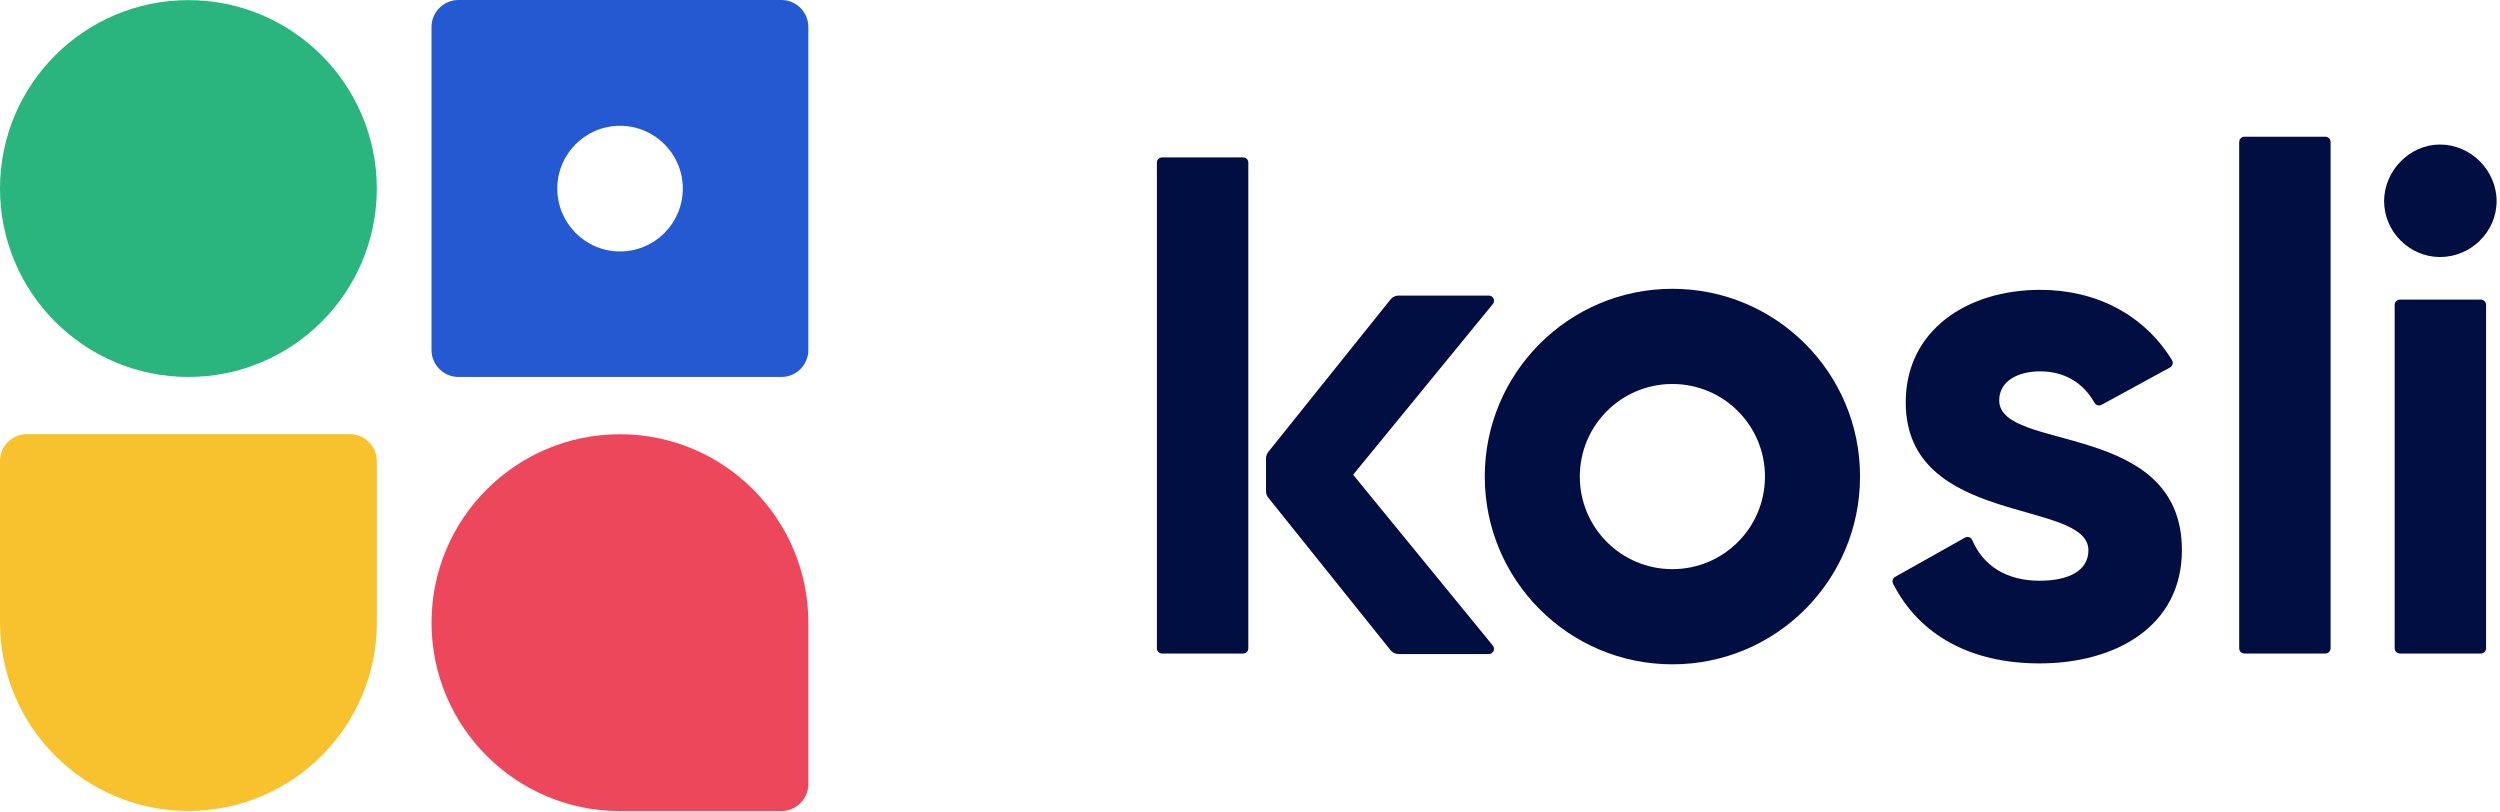
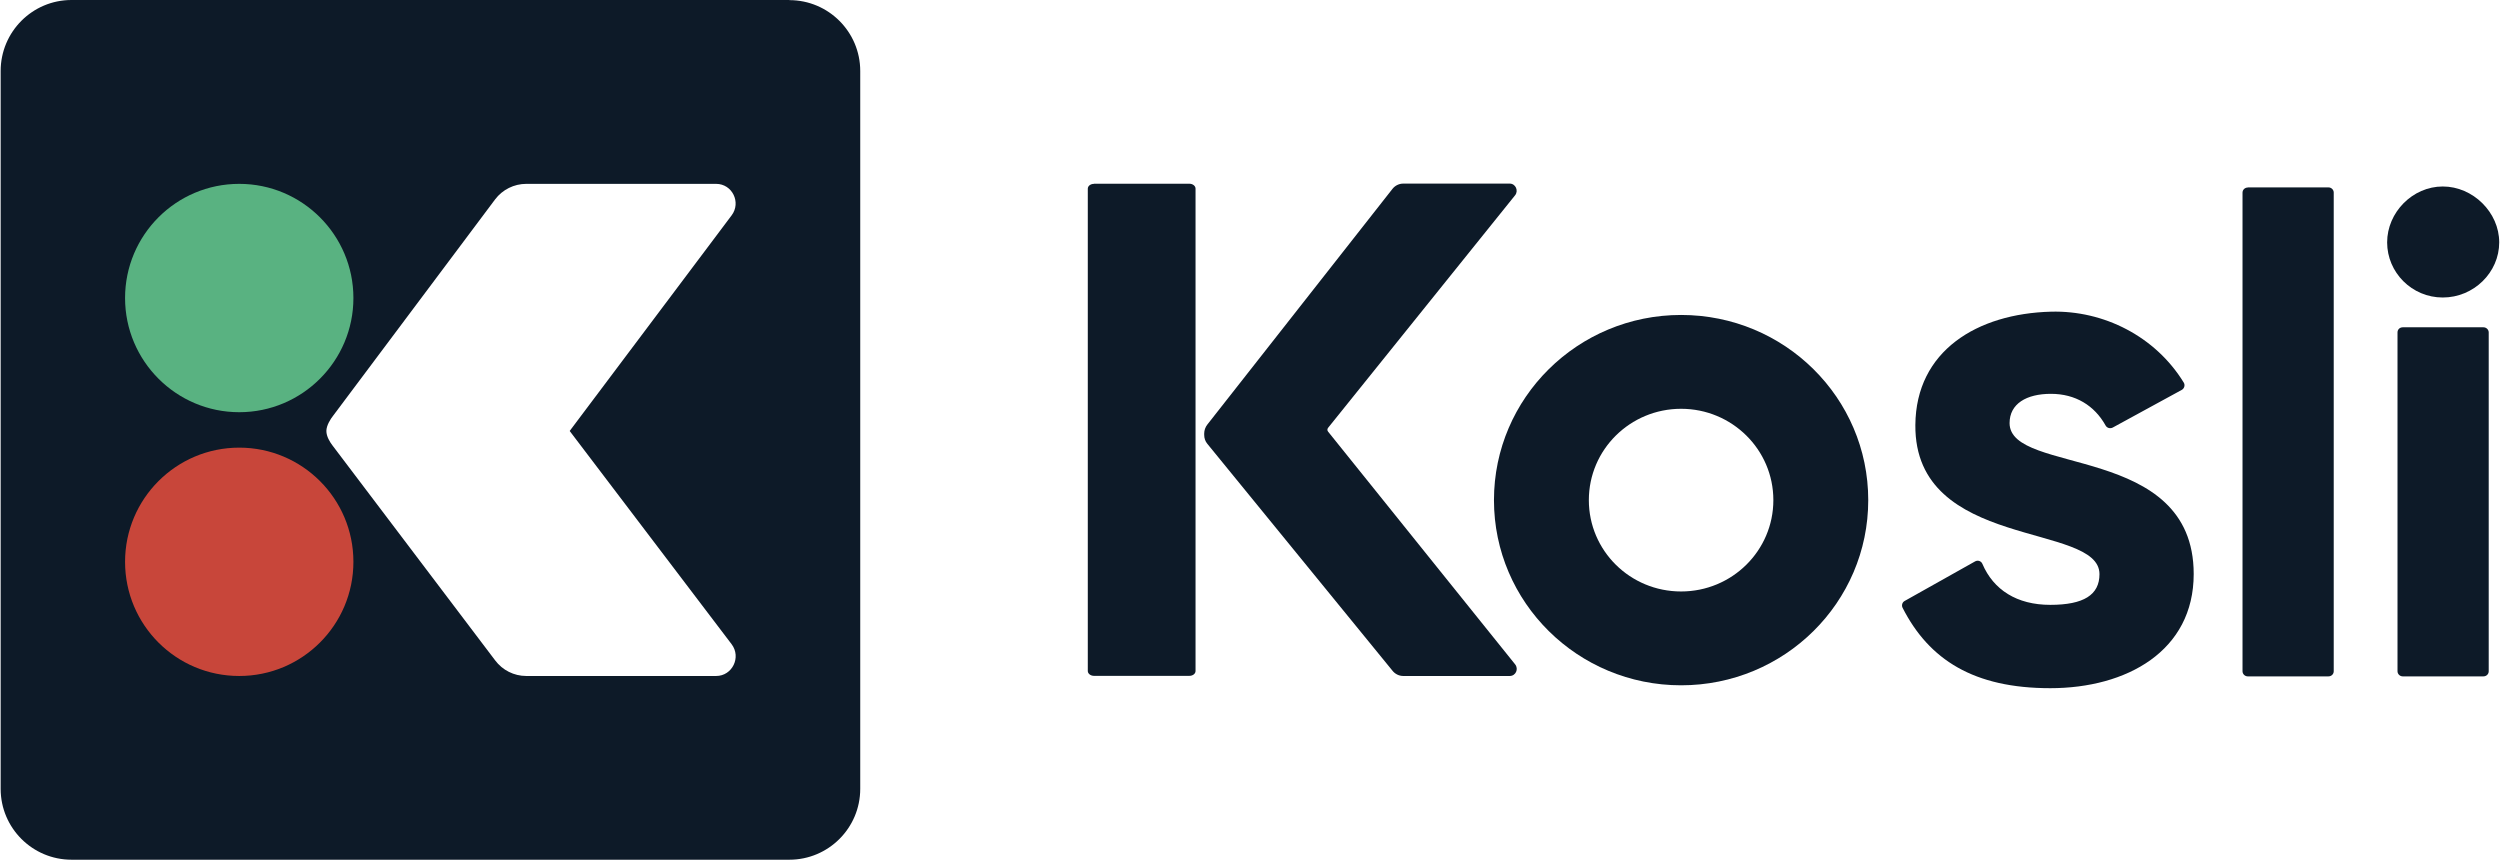
- <svg xmlns="http://www.w3.org/2000/svg" version="1.1" id="Layer_1" x="0px" y="0px" viewBox="0 0 1920 622.9" style="enable-background:new 0 0 1920 622.9;" xml:space="preserve">
-   <style type="text/css">
- 	.st0{fill:#2459D1;}
- 	.st1{fill:#29B57D;}
- 	.st2{fill:#F7C22E;}
- 	.st3{fill:#ED475C;}
- 	.st4{fill:#000E41;}
- </style>
-   <g>
-     <path class="st0" d="M524.4,144.8c0,26.7-21.6,48.3-48.2,48.3c-26.6,0-48.2-21.6-48.2-48.3c0-26.6,21.6-48.2,48.2-48.2   C502.8,96.6,524.4,118.2,524.4,144.8 M620.8,268.8V20.7c0-11.4-9.3-20.7-20.7-20.7h-248c-11.4,0-20.7,9.3-20.7,20.7v248.1   c0,11.4,9.3,20.7,20.7,20.7h248C611.6,289.5,620.8,280.2,620.8,268.8" />
-     <path class="st1" d="M144.7,0.1C64.8,0.1,0,64.9,0,144.8c0,79.9,64.8,144.7,144.7,144.7c79.9,0,144.7-64.8,144.7-144.7   C289.3,64.9,224.6,0.1,144.7,0.1" />
-     <path class="st2" d="M268.7,333.4h-124h-124C9.3,333.4,0,342.7,0,354.1v124v0c0,79.9,64.8,144.7,144.7,144.7   s144.7-64.8,144.7-144.7v0v-124C289.3,342.7,280.1,333.4,268.7,333.4" />
-     <path class="st3" d="M620.8,478.7c0-0.2,0-0.3,0-0.5c0-79.9-64.8-144.7-144.7-144.7s-144.7,64.8-144.7,144.7   c0,79.9,64.8,144.7,144.7,144.7c0.2,0,0.3,0,0.5,0v0h123.5c11.4,0,20.7-9.3,20.7-20.7L620.8,478.7L620.8,478.7z" />
-   </g>
-   <path class="st4" d="M1675.7,422.5c0,58.7-51.1,87-109.3,87c-52.8,0-92.3-21.6-112.5-61.2c-1-1.9-0.3-4.3,1.6-5.3l53.6-30.1  c2.1-1.2,4.7-0.3,5.6,1.9c8.4,19.7,26.2,31.2,51.7,31.2c22.3,0,37.5-7.6,37.5-23.4c0-39.7-140.3-17.9-140.3-113.6  c0-55.5,47.3-86.4,103.3-86.4c42.6,0,79.6,18.8,101.2,54c1.2,1.9,0.5,4.5-1.5,5.6l-52.6,28.7c-1.9,1-4.3,0.4-5.4-1.5  c-8.5-15.3-23-24.2-41.7-24.2c-17.4,0-31.5,7.6-31.5,22.3C1535.5,347.5,1675.7,322.5,1675.7,422.5z" />
-   <path class="st4" d="M1723.7,105h62.2c2.2,0,4,1.8,4,4v388.9c0,2.2-1.8,4-4,4h-62.2c-2.2,0-4-1.8-4-4V109  C1719.8,106.8,1721.5,105,1723.7,105z" />
-   <path class="st4" d="M1831,154.5c0-23.4,19.6-43.5,42.9-43.5c23.9,0,43.5,20.1,43.5,43.5c0,23.4-19.6,42.9-43.5,42.9  C1850.5,197.4,1831,177.9,1831,154.5z M1843.1,230.1h62.2c2.2,0,4,1.8,4,4v263.8c0,2.2-1.8,4-4,4h-62.2c-2.2,0-4-1.8-4-4V234.1  C1839.1,231.8,1840.9,230.1,1843.1,230.1z" />
-   <path class="st4" d="M1039.2,364.6l107.3-131.1c2.1-2.6,0.3-6.5-3.1-6.5h-69.3c-2.4,0-4.7,1.1-6.2,3l-93.8,117  c-1.1,1.4-1.8,3.2-1.8,5v25.3c0,1.8,0.6,3.6,1.8,5l93.8,117c1.5,1.9,3.8,3,6.2,3h69.3c3.4,0,5.2-3.9,3.1-6.5L1039.2,364.6z" />
-   <path class="st4" d="M1284.4,221.8c-79.6,0-144.1,64.6-144.1,144.2c0,79.6,64.5,144.2,144.1,144.2s144.1-64.5,144.1-144.2  C1428.6,286.3,1364,221.8,1284.4,221.8 M1284.4,437.1c-39.3,0-71.1-31.8-71.1-71.1c0-39.3,31.8-71.1,71.1-71.1  c39.3,0,71.1,31.8,71.1,71.1C1355.5,405.3,1323.7,437.1,1284.4,437.1" />
-   <path class="st4" d="M892.5,120.9h62.2c2.2,0,4,1.7,4,3.8v373.4c0,2.1-1.8,3.8-4,3.8h-62.2c-2.2,0-4-1.7-4-3.8V124.7  C888.5,122.6,890.3,120.9,892.5,120.9z" />
+ <svg xmlns="http://www.w3.org/2000/svg" id="Layer_1" version="1.1" viewBox="0 0 1905 655">
+   <defs>
+     <style>
+       .st0 {
+         fill: #0d1a28;
+       }
+ 
+       .st1 {
+         fill: #59b281;
+       }
+ 
+       .st2 {
+         fill: #c8463a;
+       }
+     </style>
+   </defs>
+   <path class="st0" d="M601.5,0H54.5C24.6,0,.5,24.3.5,54.1v547c0,29.8,24.2,54,54,54h547c29.8,0,54-24.2,54-54V54.1c0-29.8-24.2-54-54-54h0ZM545.7,515.1h-144.7c-9.3,0-18.1-4.4-23.7-11.9l-123.9-163.7c-2-2.6-4.7-6.9-4.7-11.1s3.2-9.2,5.2-11.7l123.4-164.8c5.6-7.4,14.4-11.8,23.7-11.8h144.7c12.3,0,19.2,14.2,11.8,24l-123.4,164.3,123.4,162.5c7.5,9.9.5,24.2-11.8,24.2Z" />
+   <path class="st1" d="M182.3,140.1c-48.1,0-87,39-87,87s39,87,87,87,87-39,87-87-39-87-87-87h0Z" />
+   <path class="st2" d="M182.3,515.1c-48.1,0-87-38.9-87-87s39-87,87-87,87,38.9,87,87-39,87-87,87h0Z" />
+   <path class="st0" d="M1819,184.7c0-22.9,19.4-42.6,42.4-42.6s43,19.7,43,42.6-19.4,42-43,42-42.4-19.1-42.4-42h0ZM1830.9,249.4h61.5c2.2,0,4,1.8,4,3.9v258.2c0,2.2-1.8,3.9-4,3.9h-61.5c-2.2,0-4-1.8-4-3.9V253.3c0-2.3,1.8-3.9,4-3.9h0Z" />
+   <path class="st0" d="M1671.6,437.4c0,58.7-51.1,87-109.3,87s-92.3-21.6-112.5-61.2c-1-1.9-.3-4.3,1.6-5.3l53.6-30.1c2.1-1.2,4.7-.3,5.6,1.9,8.4,19.7,26.2,31.2,51.7,31.2s37.5-7.6,37.5-23.4c0-39.7-141-17.9-140.3-113.6.4-56.7,47.3-84.9,103.3-86.4,40.2-1.1,79.6,18.8,101.2,54,1.2,1.9.5,4.5-1.5,5.6l-52.6,28.7c-1.9,1-4.3.4-5.4-1.5-8.5-15.3-23-24.2-41.7-24.2s-31.5,7.6-31.5,22.3c0,40,140.3,15,140.3,115h0Z" />
+   <path class="st0" d="M1012,328.9c-.7-.8-.7-2,0-2.9l142.5-177.2c2.8-3.5.4-8.9-4.1-8.9h-81.1c-3.2,0-6.3,1.5-8.3,4.1l-141,179.5c-1.5,1.9-2.4,4.4-2.4,6.8v1.1c0,2.5.8,4.9,2.4,6.8l141,172.8c2,2.6,5.1,4.1,8.3,4.1h81.1c4.6,0,7-5.3,4.1-8.9l-142.5-177.3h0Z" />
+   <path class="st0" d="M833.6,140h72.7c2.6,0,4.7,1.7,4.7,3.7v367.6c0,2.1-2.1,3.7-4.7,3.7h-72.7c-2.6,0-4.7-1.7-4.7-3.7V143.8c0-2.1,2.1-3.7,4.7-3.7h0Z" />
+   <path class="st0" d="M1281,240c-78.8,0-142.6,63.2-142.6,141.1s63.8,141.1,142.6,141.1,142.6-63.1,142.6-141.1-63.8-141.1-142.6-141.1ZM1281,450.7c-38.9,0-70.3-31.1-70.3-69.6s31.5-69.6,70.3-69.6,70.3,31.1,70.3,69.6-31.5,69.6-70.3,69.6Z" />
+   <path class="st0" d="M1712.8,142.8h61.5c2.2,0,4,1.8,4,3.9v364.8c0,2.2-1.8,3.9-4,3.9h-61.5c-2.2,0-4-1.8-4-3.9V146.8c0-2.2,1.8-3.9,4-3.9h0Z" />
</svg>
